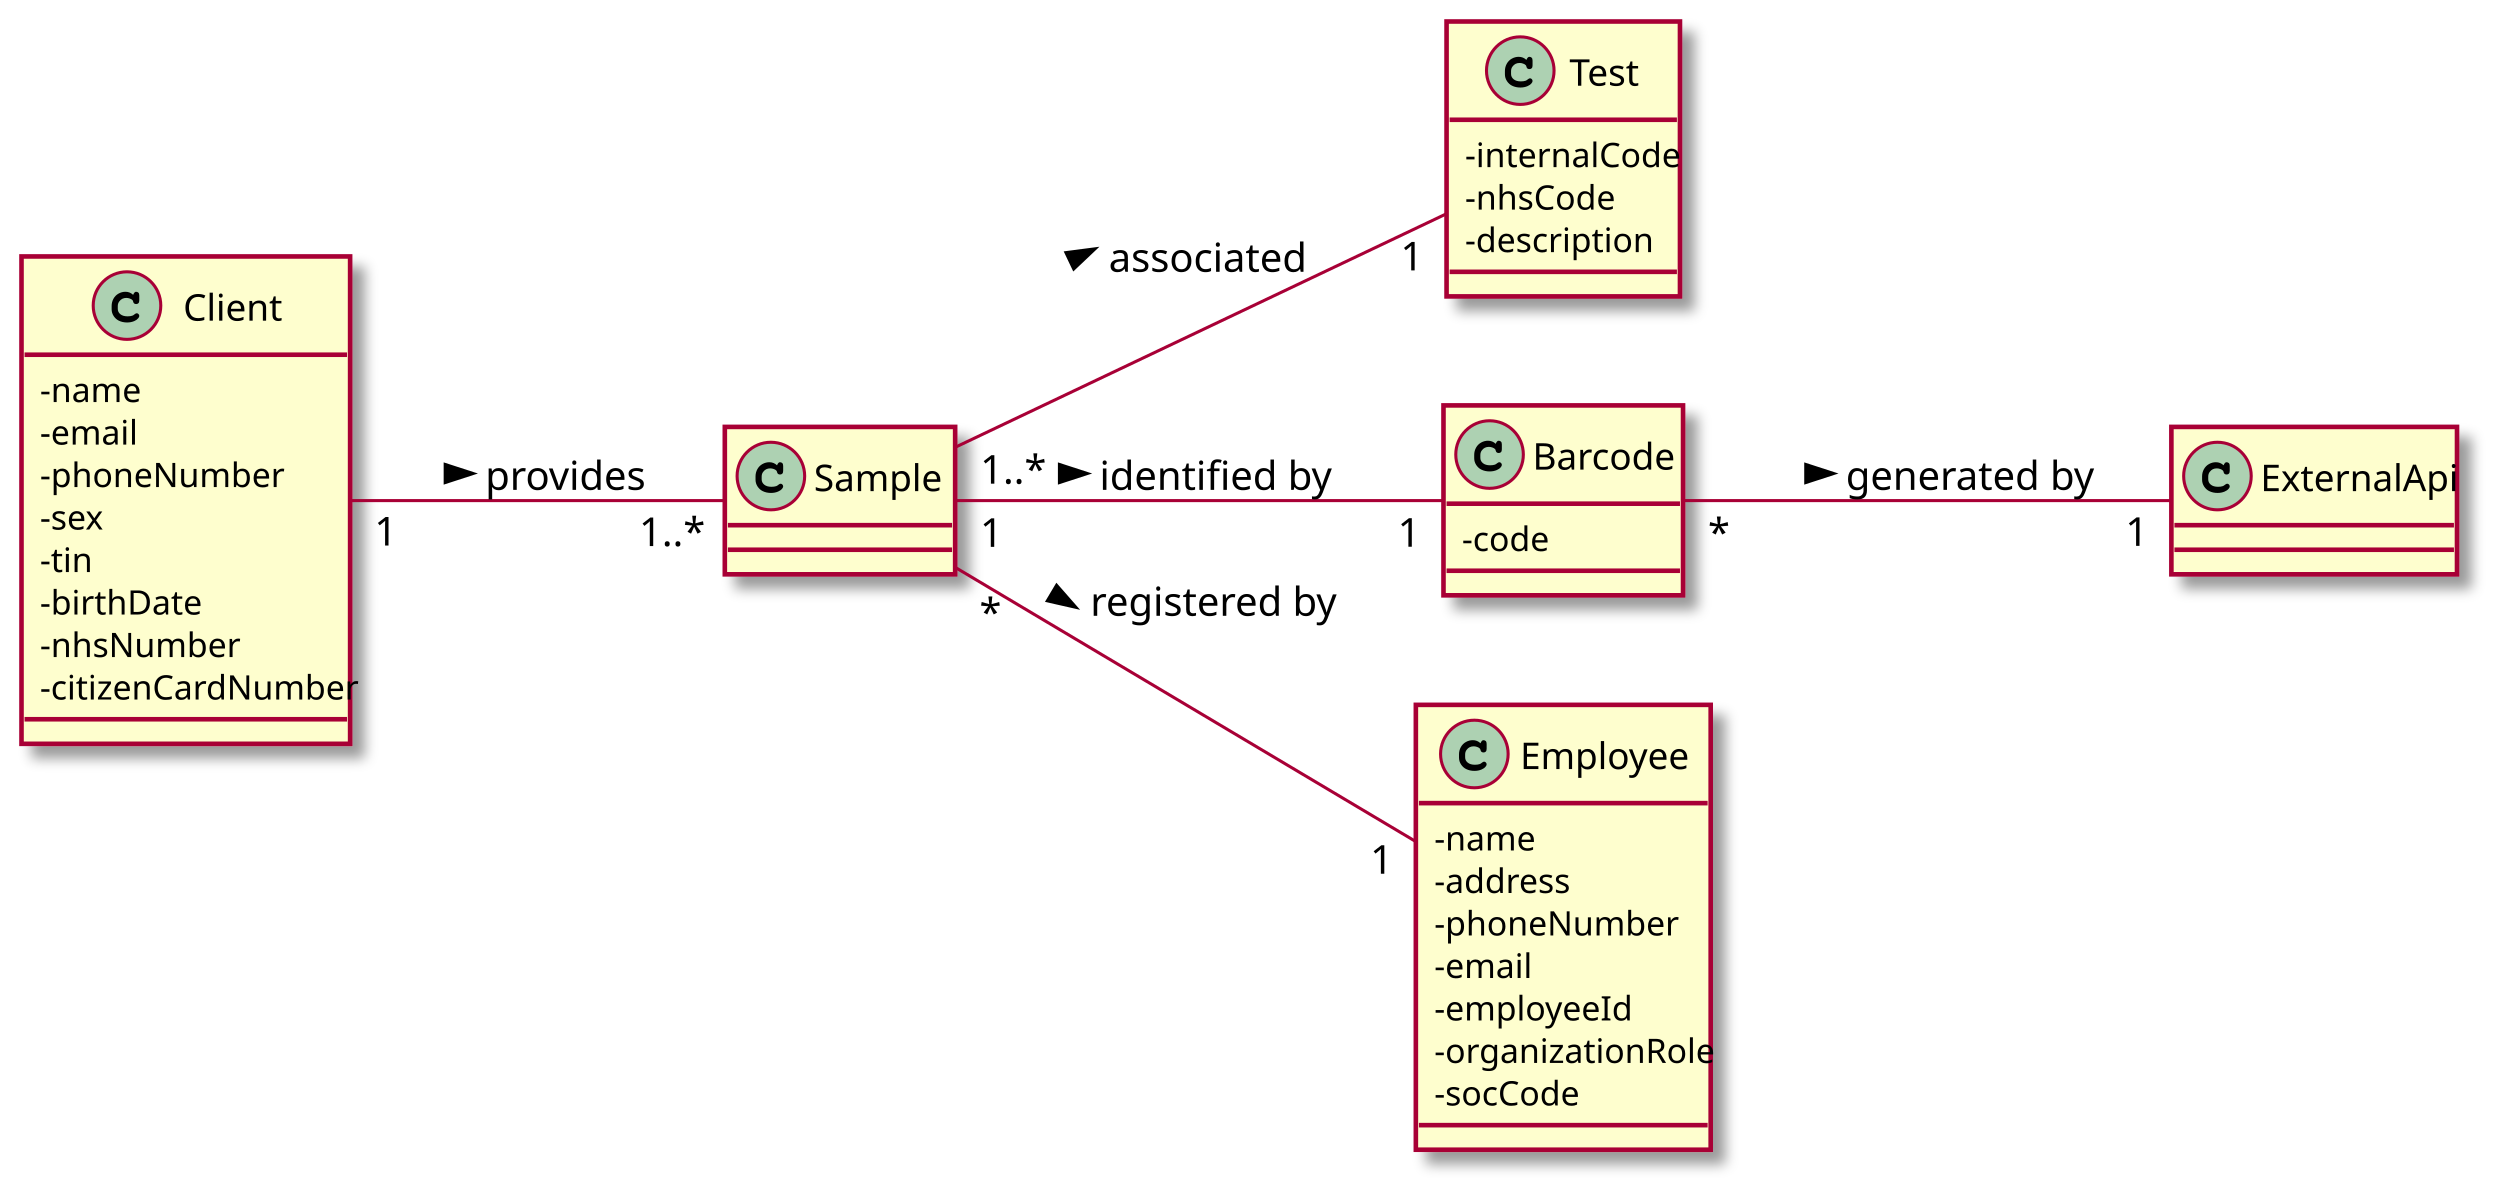
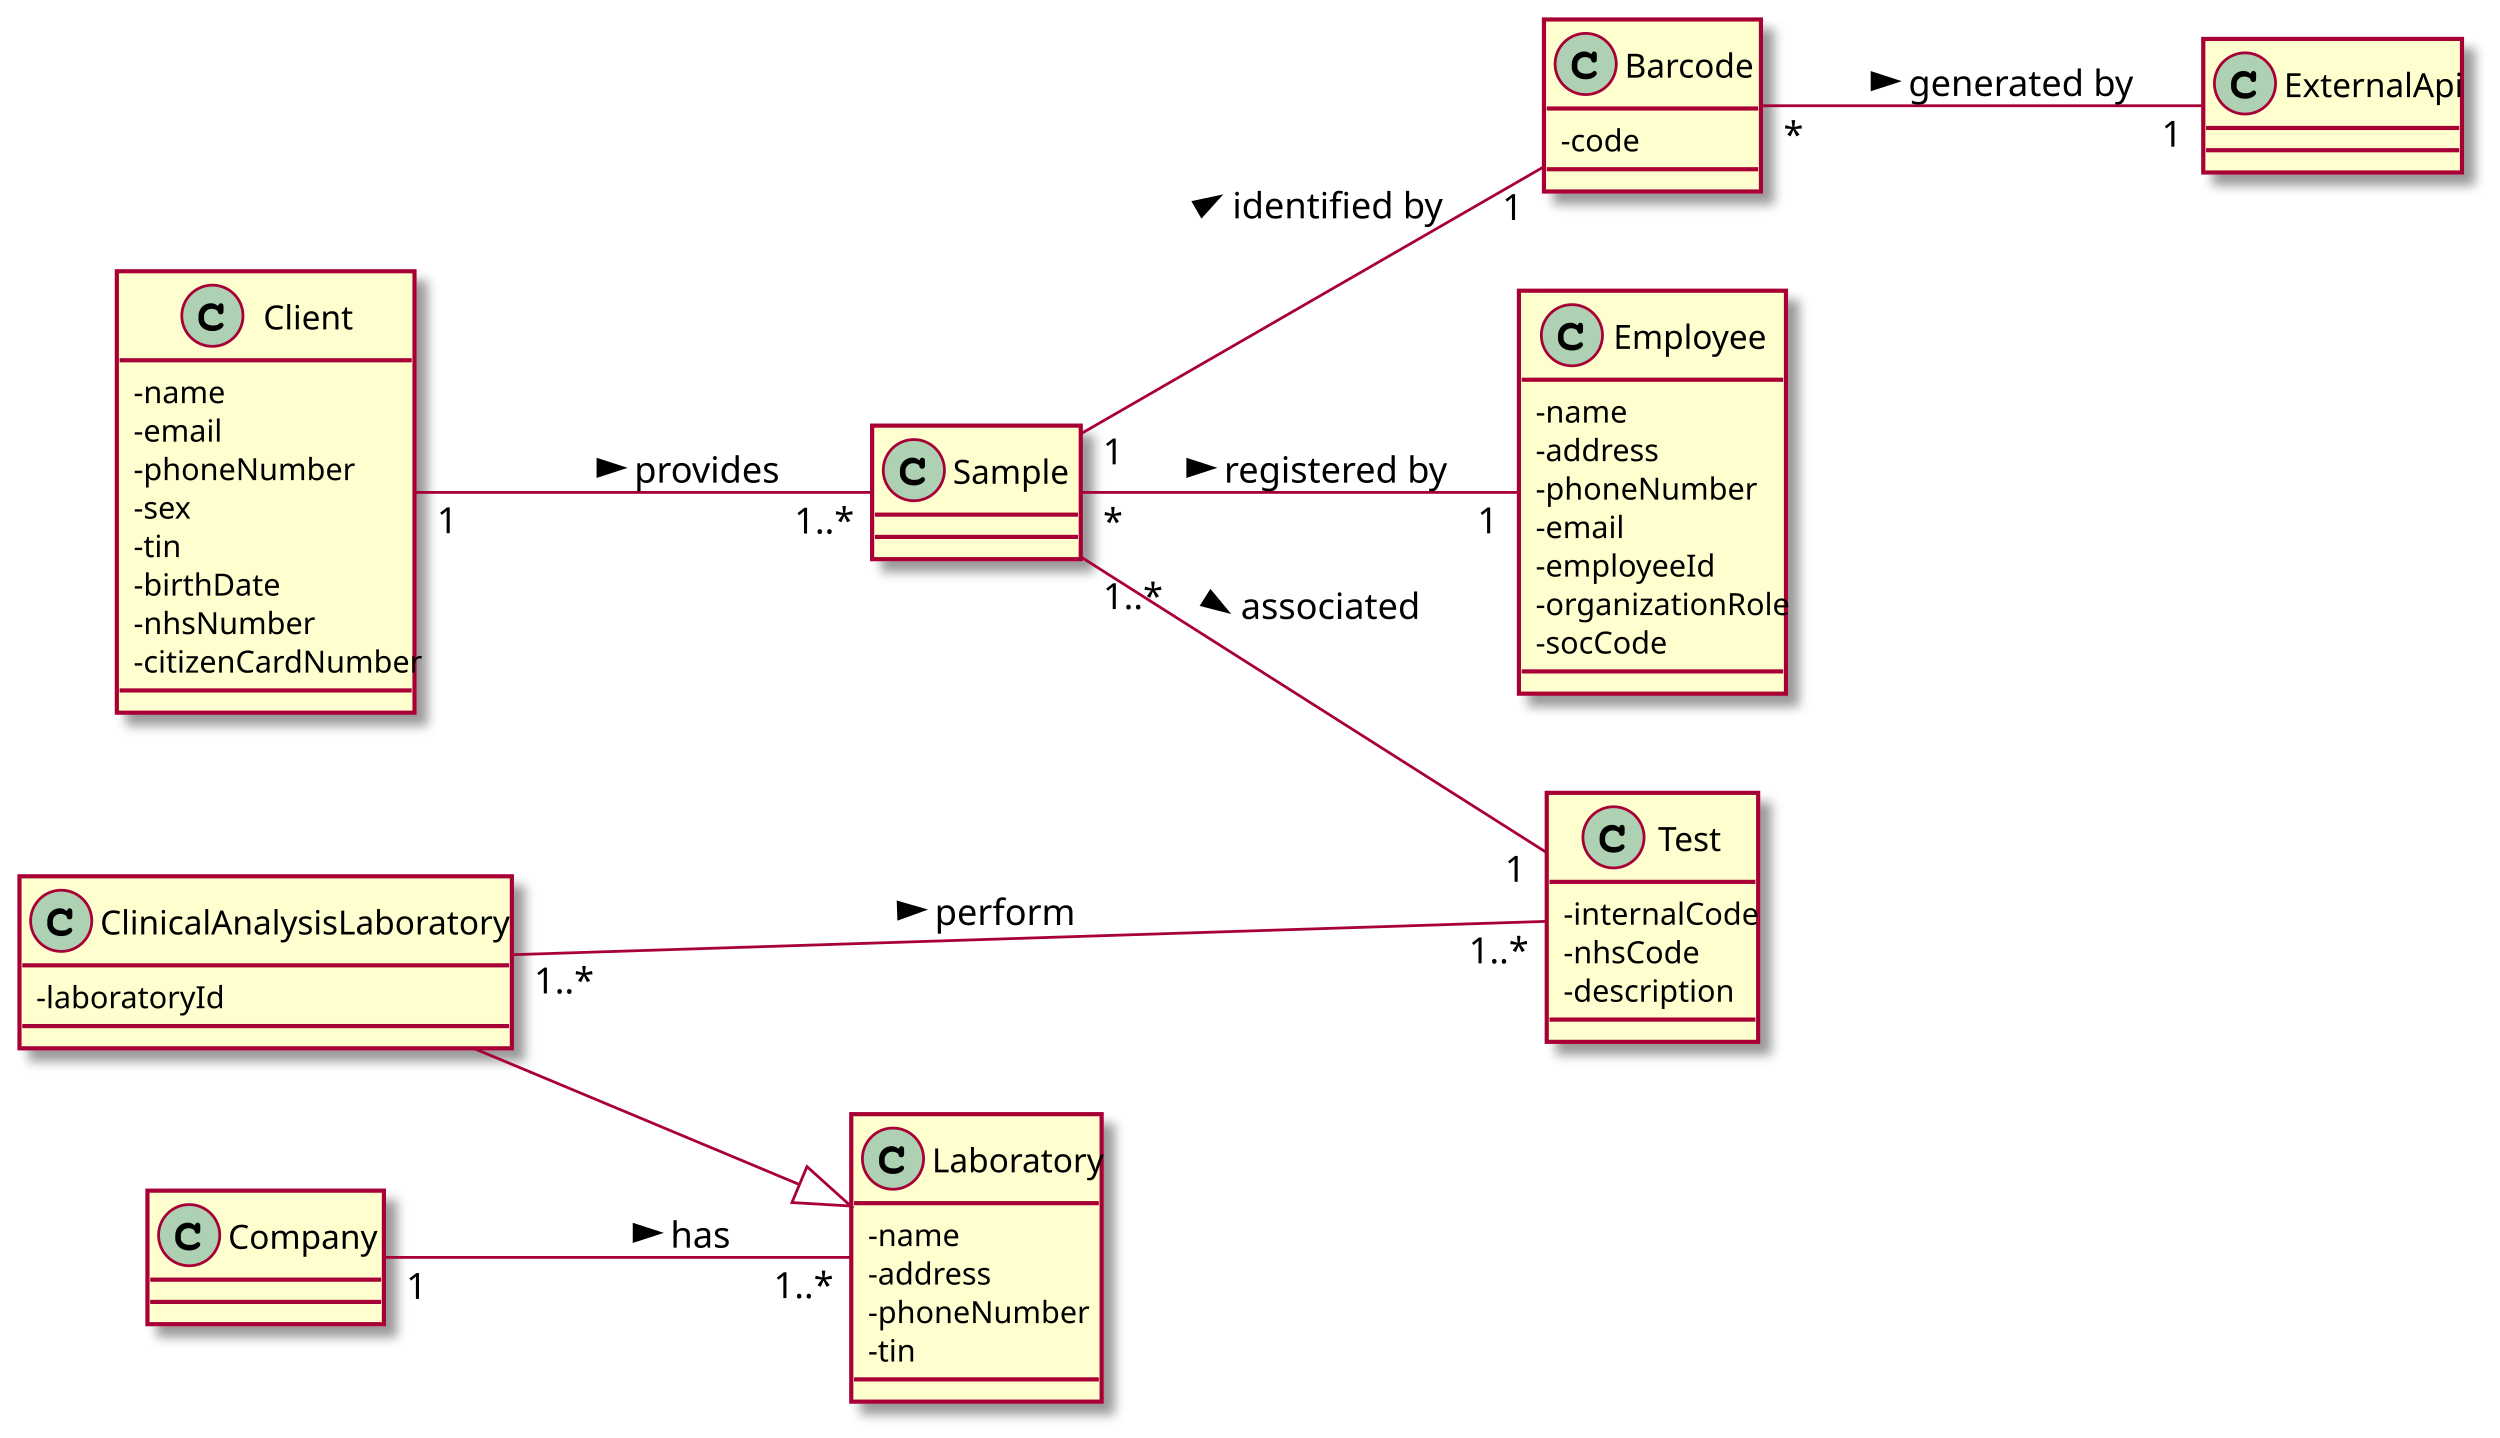
- <svg xmlns="http://www.w3.org/2000/svg" contentScriptType="application/ecmascript" contentStyleType="text/css" height="582px" preserveAspectRatio="none" style="width:1221px;height:582px;" version="1.1" viewBox="0 0 1221 582" width="1221px" zoomAndPan="magnify">
+ <svg xmlns="http://www.w3.org/2000/svg" contentScriptType="application/ecmascript" contentStyleType="text/css" height="775.5px" preserveAspectRatio="none" style="width:1348px;height:775px;" version="1.1" viewBox="0 0 1348 775" width="1348.5px" zoomAndPan="magnify">
  <defs>
-     <filter height="300%" id="f1ns4i6garzd6e" width="300%" x="-1" y="-1">
+     <filter height="300%" id="frk8plp0z7j25" width="300%" x="-1" y="-1">
      <feGaussianBlur result="blurOut" stdDeviation="3.0" />
      <feColorMatrix in="blurOut" result="blurOut2" type="matrix" values="0 0 0 0 0 0 0 0 0 0 0 0 0 0 0 0 0 0 .4 0" />
      <feOffset dx="6.0" dy="6.0" in="blurOut2" result="blurOut3" />
      <feBlend in="SourceGraphic" in2="blurOut3" mode="normal" />
    </filter>
  </defs>
  <g>
-     <rect codeLine="4" fill="#FEFECE" filter="url(#f1ns4i6garzd6e)" height="238.031" id="Client" style="stroke:#A80036;stroke-width:2.25;" width="160.5" x="10.5" y="125.25" />
-     <ellipse cx="62.025" cy="149.25" fill="#ADD1B2" rx="16.5" ry="16.5" style="stroke:#A80036;stroke-width:1.5;" />
-     <path d="M65.025,144 Q65.33,143.25 65.681,142.875 Q66.033,142.5 66.431,142.5 Q67.134,142.5 67.58,142.922 Q68.025,143.344 68.025,144.328 L68.025,146.672 Q68.025,147.656 67.603,148.078 Q67.181,148.5 66.525,148.5 Q65.939,148.5 65.564,148.242 Q65.189,147.984 65.025,147.305 Q64.955,146.836 64.697,146.578 Q64.228,146.086 63.384,145.805 Q62.541,145.5 61.697,145.5 Q60.642,145.5 59.752,145.922 Q58.884,146.344 58.205,147.281 Q57.525,148.219 57.525,149.508 L57.525,150.891 Q57.525,152.438 58.791,153.469 Q60.056,154.5 62.306,154.5 Q63.642,154.5 64.58,154.195 Q65.119,154.031 65.728,153.492 Q66.127,153.188 66.338,153.094 Q66.548,153 66.806,153 Q67.298,153 67.65,153.398 Q68.025,153.773 68.025,154.312 Q68.025,154.828 67.509,155.438 Q66.759,156.328 65.564,156.82 Q63.994,157.5 62.072,157.5 Q59.822,157.5 58.017,156.609 Q56.564,155.906 55.533,154.383 Q54.525,152.859 54.525,151.055 L54.525,149.414 Q54.525,147.539 55.416,145.898 Q56.33,144.258 57.9,143.391 Q59.494,142.5 61.275,142.5 Q62.353,142.5 63.291,142.875 Q64.228,143.25 65.025,144 Z " fill="#000000" />
-     <text fill="#000000" font-family="sans-serif" font-size="18" lengthAdjust="spacing" textLength="48" x="89.475" y="156.615">Client</text>
-     <line style="stroke:#A80036;stroke-width:2.25;" x1="12" x2="169.5" y1="173.25" y2="173.25" />
-     <text fill="#000000" font-family="sans-serif" font-size="16.5" lengthAdjust="spacing" textLength="45" x="19.5" y="196.378">-name</text>
-     <text fill="#000000" font-family="sans-serif" font-size="16.5" lengthAdjust="spacing" textLength="42" x="19.5" y="217.132">-email</text>
-     <text fill="#000000" font-family="sans-serif" font-size="16.5" lengthAdjust="spacing" textLength="106.5" x="19.5" y="237.886">-phoneNumber</text>
-     <text fill="#000000" font-family="sans-serif" font-size="16.5" lengthAdjust="spacing" textLength="33" x="19.5" y="258.64">-sex</text>
-     <text fill="#000000" font-family="sans-serif" font-size="16.5" lengthAdjust="spacing" textLength="22.5" x="19.5" y="279.394">-tin</text>
-     <text fill="#000000" font-family="sans-serif" font-size="16.5" lengthAdjust="spacing" textLength="70.5" x="19.5" y="300.148">-birthDate</text>
-     <text fill="#000000" font-family="sans-serif" font-size="16.5" lengthAdjust="spacing" textLength="88.5" x="19.5" y="320.902">-nhsNumber</text>
-     <text fill="#000000" font-family="sans-serif" font-size="16.5" lengthAdjust="spacing" textLength="142.5" x="19.5" y="341.656">-citizenCardNumber</text>
-     <line style="stroke:#A80036;stroke-width:2.25;" x1="12" x2="169.5" y1="351.281" y2="351.281" />
-     <rect codeLine="15" fill="#FEFECE" filter="url(#f1ns4i6garzd6e)" height="72" id="Sample" style="stroke:#A80036;stroke-width:2.25;" width="112.5" x="354" y="208.5" />
-     <ellipse cx="376.5" cy="232.5" fill="#ADD1B2" rx="16.5" ry="16.5" style="stroke:#A80036;stroke-width:1.5;" />
-     <path d="M379.5,227.25 Q379.805,226.5 380.156,226.125 Q380.508,225.75 380.906,225.75 Q381.609,225.75 382.055,226.172 Q382.5,226.594 382.5,227.578 L382.5,229.922 Q382.5,230.906 382.078,231.328 Q381.656,231.75 381,231.75 Q380.414,231.75 380.039,231.492 Q379.664,231.234 379.5,230.555 Q379.43,230.086 379.172,229.828 Q378.703,229.336 377.859,229.055 Q377.016,228.75 376.172,228.75 Q375.117,228.75 374.227,229.172 Q373.359,229.594 372.68,230.531 Q372,231.469 372,232.758 L372,234.141 Q372,235.688 373.266,236.719 Q374.531,237.75 376.781,237.75 Q378.117,237.75 379.055,237.445 Q379.594,237.281 380.203,236.742 Q380.602,236.438 380.812,236.344 Q381.023,236.25 381.281,236.25 Q381.773,236.25 382.125,236.648 Q382.5,237.023 382.5,237.562 Q382.5,238.078 381.984,238.688 Q381.234,239.578 380.039,240.07 Q378.469,240.75 376.547,240.75 Q374.297,240.75 372.492,239.859 Q371.039,239.156 370.008,237.633 Q369,236.109 369,234.305 L369,232.664 Q369,230.789 369.891,229.148 Q370.805,227.508 372.375,226.641 Q373.969,225.75 375.75,225.75 Q376.828,225.75 377.766,226.125 Q378.703,226.5 379.5,227.25 Z " fill="#000000" />
-     <text fill="#000000" font-family="sans-serif" font-size="18" lengthAdjust="spacing" textLength="64.5" x="397.5" y="239.865">Sample</text>
-     <line style="stroke:#A80036;stroke-width:2.25;" x1="355.5" x2="465" y1="256.5" y2="256.5" />
-     <line style="stroke:#A80036;stroke-width:2.25;" x1="355.5" x2="465" y1="268.5" y2="268.5" />
-     <rect codeLine="18" fill="#FEFECE" filter="url(#f1ns4i6garzd6e)" height="134.262" id="Test" style="stroke:#A80036;stroke-width:2.25;" width="114" x="706.5" y="10.5" />
-     <ellipse cx="742.5" cy="34.5" fill="#ADD1B2" rx="16.5" ry="16.5" style="stroke:#A80036;stroke-width:1.5;" />
-     <path d="M745.5,29.25 Q745.805,28.5 746.156,28.125 Q746.508,27.75 746.906,27.75 Q747.609,27.75 748.055,28.172 Q748.5,28.594 748.5,29.578 L748.5,31.922 Q748.5,32.906 748.078,33.328 Q747.656,33.75 747,33.75 Q746.414,33.75 746.039,33.492 Q745.664,33.234 745.5,32.555 Q745.43,32.086 745.172,31.828 Q744.703,31.336 743.859,31.055 Q743.016,30.75 742.172,30.75 Q741.117,30.75 740.227,31.172 Q739.359,31.594 738.68,32.531 Q738,33.469 738,34.758 L738,36.141 Q738,37.688 739.266,38.719 Q740.531,39.75 742.781,39.75 Q744.117,39.75 745.055,39.445 Q745.594,39.281 746.203,38.742 Q746.602,38.438 746.812,38.344 Q747.023,38.25 747.281,38.25 Q747.773,38.25 748.125,38.648 Q748.5,39.023 748.5,39.562 Q748.5,40.078 747.984,40.688 Q747.234,41.578 746.039,42.07 Q744.469,42.75 742.547,42.75 Q740.297,42.75 738.492,41.859 Q737.039,41.156 736.008,39.633 Q735,38.109 735,36.305 L735,34.664 Q735,32.789 735.891,31.148 Q736.805,29.508 738.375,28.641 Q739.969,27.75 741.75,27.75 Q742.828,27.75 743.766,28.125 Q744.703,28.5 745.5,29.25 Z " fill="#000000" />
-     <text fill="#000000" font-family="sans-serif" font-size="18" lengthAdjust="spacing" textLength="36" x="766.5" y="41.865">Test</text>
-     <line style="stroke:#A80036;stroke-width:2.25;" x1="708" x2="819" y1="58.5" y2="58.5" />
-     <text fill="#000000" font-family="sans-serif" font-size="16.5" lengthAdjust="spacing" textLength="96" x="715.5" y="81.628">-internalCode</text>
-     <text fill="#000000" font-family="sans-serif" font-size="16.5" lengthAdjust="spacing" textLength="70.5" x="715.5" y="102.382">-nhsCode</text>
-     <text fill="#000000" font-family="sans-serif" font-size="16.5" lengthAdjust="spacing" textLength="85.5" x="715.5" y="123.136">-description</text>
-     <line style="stroke:#A80036;stroke-width:2.25;" x1="708" x2="819" y1="132.762" y2="132.762" />
-     <rect codeLine="24" fill="#FEFECE" filter="url(#f1ns4i6garzd6e)" height="92.754" id="Barcode" style="stroke:#A80036;stroke-width:2.25;" width="117" x="705" y="198" />
-     <ellipse cx="727.5" cy="222" fill="#ADD1B2" rx="16.5" ry="16.5" style="stroke:#A80036;stroke-width:1.5;" />
-     <path d="M730.5,216.75 Q730.805,216 731.156,215.625 Q731.508,215.25 731.906,215.25 Q732.609,215.25 733.055,215.672 Q733.5,216.094 733.5,217.078 L733.5,219.422 Q733.5,220.406 733.078,220.828 Q732.656,221.25 732,221.25 Q731.414,221.25 731.039,220.992 Q730.664,220.734 730.5,220.055 Q730.43,219.586 730.172,219.328 Q729.703,218.836 728.859,218.555 Q728.016,218.25 727.172,218.25 Q726.117,218.25 725.227,218.672 Q724.359,219.094 723.68,220.031 Q723,220.969 723,222.258 L723,223.641 Q723,225.188 724.266,226.219 Q725.531,227.25 727.781,227.25 Q729.117,227.25 730.055,226.945 Q730.594,226.781 731.203,226.242 Q731.602,225.938 731.812,225.844 Q732.023,225.75 732.281,225.75 Q732.773,225.75 733.125,226.148 Q733.5,226.523 733.5,227.062 Q733.5,227.578 732.984,228.188 Q732.234,229.078 731.039,229.57 Q729.469,230.25 727.547,230.25 Q725.297,230.25 723.492,229.359 Q722.039,228.656 721.008,227.133 Q720,225.609 720,223.805 L720,222.164 Q720,220.289 720.891,218.648 Q721.805,217.008 723.375,216.141 Q724.969,215.25 726.75,215.25 Q727.828,215.25 728.766,215.625 Q729.703,216 730.5,216.75 Z " fill="#000000" />
-     <text fill="#000000" font-family="sans-serif" font-size="18" lengthAdjust="spacing" textLength="69" x="748.5" y="229.365">Barcode</text>
-     <line style="stroke:#A80036;stroke-width:2.25;" x1="706.5" x2="820.5" y1="246" y2="246" />
-     <text fill="#000000" font-family="sans-serif" font-size="16.5" lengthAdjust="spacing" textLength="42" x="714" y="269.128">-code</text>
-     <line style="stroke:#A80036;stroke-width:2.25;" x1="706.5" x2="820.5" y1="278.754" y2="278.754" />
-     <rect codeLine="28" fill="#FEFECE" filter="url(#f1ns4i6garzd6e)" height="217.277" id="Employee" style="stroke:#A80036;stroke-width:2.25;" width="144" x="691.5" y="344.25" />
-     <ellipse cx="720.075" cy="368.25" fill="#ADD1B2" rx="16.5" ry="16.5" style="stroke:#A80036;stroke-width:1.5;" />
-     <path d="M723.075,363 Q723.38,362.25 723.731,361.875 Q724.083,361.5 724.481,361.5 Q725.184,361.5 725.63,361.922 Q726.075,362.344 726.075,363.328 L726.075,365.672 Q726.075,366.656 725.653,367.078 Q725.231,367.5 724.575,367.5 Q723.989,367.5 723.614,367.242 Q723.239,366.984 723.075,366.305 Q723.005,365.836 722.747,365.578 Q722.278,365.086 721.434,364.805 Q720.591,364.5 719.747,364.5 Q718.692,364.5 717.802,364.922 Q716.934,365.344 716.255,366.281 Q715.575,367.219 715.575,368.508 L715.575,369.891 Q715.575,371.438 716.841,372.469 Q718.106,373.5 720.356,373.5 Q721.692,373.5 722.63,373.195 Q723.169,373.031 723.778,372.492 Q724.177,372.188 724.388,372.094 Q724.598,372 724.856,372 Q725.348,372 725.7,372.398 Q726.075,372.773 726.075,373.312 Q726.075,373.828 725.559,374.438 Q724.809,375.328 723.614,375.82 Q722.044,376.5 720.122,376.5 Q717.872,376.5 716.067,375.609 Q714.614,374.906 713.583,373.383 Q712.575,371.859 712.575,370.055 L712.575,368.414 Q712.575,366.539 713.466,364.898 Q714.38,363.258 715.95,362.391 Q717.544,361.5 719.325,361.5 Q720.403,361.5 721.341,361.875 Q722.278,362.25 723.075,363 Z " fill="#000000" />
-     <text fill="#000000" font-family="sans-serif" font-size="18" lengthAdjust="spacing" textLength="82.5" x="742.425" y="375.615">Employee</text>
-     <line style="stroke:#A80036;stroke-width:2.25;" x1="693" x2="834" y1="392.25" y2="392.25" />
-     <text fill="#000000" font-family="sans-serif" font-size="16.5" lengthAdjust="spacing" textLength="45" x="700.5" y="415.378">-name</text>
-     <text fill="#000000" font-family="sans-serif" font-size="16.5" lengthAdjust="spacing" textLength="66" x="700.5" y="436.132">-address</text>
-     <text fill="#000000" font-family="sans-serif" font-size="16.5" lengthAdjust="spacing" textLength="106.5" x="700.5" y="456.886">-phoneNumber</text>
-     <text fill="#000000" font-family="sans-serif" font-size="16.5" lengthAdjust="spacing" textLength="42" x="700.5" y="477.64">-email</text>
-     <text fill="#000000" font-family="sans-serif" font-size="16.5" lengthAdjust="spacing" textLength="87" x="700.5" y="498.394">-employeeId</text>
-     <text fill="#000000" font-family="sans-serif" font-size="16.5" lengthAdjust="spacing" textLength="126" x="700.5" y="519.148">-organizationRole</text>
-     <text fill="#000000" font-family="sans-serif" font-size="16.5" lengthAdjust="spacing" textLength="70.5" x="700.5" y="539.902">-socCode</text>
-     <line style="stroke:#A80036;stroke-width:2.25;" x1="693" x2="834" y1="549.527" y2="549.527" />
-     <rect fill="#FEFECE" filter="url(#f1ns4i6garzd6e)" height="72" id="ExternalApi" style="stroke:#A80036;stroke-width:2.25;" width="139.5" x="1060.5" y="208.5" />
-     <ellipse cx="1083" cy="232.5" fill="#ADD1B2" rx="16.5" ry="16.5" style="stroke:#A80036;stroke-width:1.5;" />
-     <path d="M1086,227.25 Q1086.305,226.5 1086.656,226.125 Q1087.008,225.75 1087.406,225.75 Q1088.109,225.75 1088.555,226.172 Q1089,226.594 1089,227.578 L1089,229.922 Q1089,230.906 1088.578,231.328 Q1088.156,231.75 1087.5,231.75 Q1086.914,231.75 1086.539,231.492 Q1086.164,231.234 1086,230.555 Q1085.93,230.086 1085.672,229.828 Q1085.203,229.336 1084.359,229.055 Q1083.516,228.75 1082.672,228.75 Q1081.617,228.75 1080.727,229.172 Q1079.859,229.594 1079.18,230.531 Q1078.5,231.469 1078.5,232.758 L1078.5,234.141 Q1078.5,235.688 1079.766,236.719 Q1081.031,237.75 1083.281,237.75 Q1084.617,237.75 1085.555,237.445 Q1086.094,237.281 1086.703,236.742 Q1087.102,236.438 1087.312,236.344 Q1087.523,236.25 1087.781,236.25 Q1088.273,236.25 1088.625,236.648 Q1089,237.023 1089,237.562 Q1089,238.078 1088.484,238.688 Q1087.734,239.578 1086.539,240.07 Q1084.969,240.75 1083.047,240.75 Q1080.797,240.75 1078.992,239.859 Q1077.539,239.156 1076.508,237.633 Q1075.5,236.109 1075.5,234.305 L1075.5,232.664 Q1075.5,230.789 1076.391,229.148 Q1077.305,227.508 1078.875,226.641 Q1080.469,225.75 1082.25,225.75 Q1083.328,225.75 1084.266,226.125 Q1085.203,226.5 1086,227.25 Z " fill="#000000" />
-     <text fill="#000000" font-family="sans-serif" font-size="18" lengthAdjust="spacing" textLength="91.5" x="1104" y="239.865">ExternalApi</text>
-     <line style="stroke:#A80036;stroke-width:2.25;" x1="1062" x2="1198.5" y1="256.5" y2="256.5" />
-     <line style="stroke:#A80036;stroke-width:2.25;" x1="1062" x2="1198.5" y1="268.5" y2="268.5" />
-     <path codeLine="42" d="M466.86,218.295 C532.17,187.26 640.38,135.81 706.05,104.595 " fill="none" id="Sample-Test" style="stroke:#A80036;stroke-width:1.5;" />
-     <polygon fill="#000000" points="534.774,121.544,520.627,123.387,524.413,131.35,534.774,121.544" style="stroke:#000000;stroke-width:1.5;" />
-     <text fill="#000000" font-family="sans-serif" font-size="19.5" lengthAdjust="spacing" textLength="94.5" x="541.5" y="132.743">associated</text>
-     <text fill="#000000" font-family="sans-serif" font-size="19.5" lengthAdjust="spacing" textLength="30" x="478.72" y="236.229">1..*</text>
-     <text fill="#000000" font-family="sans-serif" font-size="19.5" lengthAdjust="spacing" textLength="10.5" x="683.99" y="132.07">1</text>
-     <path codeLine="43" d="M466.86,244.5 C531.78,244.5 639.105,244.5 704.88,244.5 " fill="none" id="Sample-Barcode" style="stroke:#A80036;stroke-width:1.5;" />
-     <polygon fill="#000000" points="531,231.264,517.432,226.855,517.432,235.672,531,231.264" style="stroke:#000000;stroke-width:1.5;" />
-     <text fill="#000000" font-family="sans-serif" font-size="19.5" lengthAdjust="spacing" textLength="103.5" x="537" y="239.243">identified by</text>
-     <text fill="#000000" font-family="sans-serif" font-size="19.5" lengthAdjust="spacing" textLength="10.5" x="478.652" y="267.08">1</text>
-     <text fill="#000000" font-family="sans-serif" font-size="19.5" lengthAdjust="spacing" textLength="10.5" x="682.604" y="267.026">1</text>
-     <path codeLine="44" d="M466.86,277.305 C527.55,313.425 625.275,371.61 691.5,411.03 " fill="none" id="Sample-Employee" style="stroke:#A80036;stroke-width:1.5;" />
-     <polygon fill="#000000" points="525.445,296.6,516.041,285.872,511.531,293.448,525.445,296.6" style="stroke:#000000;stroke-width:1.5;" />
-     <text fill="#000000" font-family="sans-serif" font-size="19.5" lengthAdjust="spacing" textLength="112.5" x="532.5" y="300.743">registered by</text>
-     <text fill="#000000" font-family="sans-serif" font-size="19.5" lengthAdjust="spacing" textLength="7.5" x="478.366" y="306.139">*</text>
-     <text fill="#000000" font-family="sans-serif" font-size="19.5" lengthAdjust="spacing" textLength="10.5" x="669.171" y="426.741">1</text>
-     <path codeLine="45" d="M171.3,244.5 C228.06,244.5 303.135,244.5 353.535,244.5 " fill="none" id="Client-Sample" style="stroke:#A80036;stroke-width:1.5;" />
-     <polygon fill="#000000" points="231,231.264,217.432,226.855,217.432,235.672,231,231.264" style="stroke:#000000;stroke-width:1.5;" />
-     <text fill="#000000" font-family="sans-serif" font-size="19.5" lengthAdjust="spacing" textLength="70.5" x="237" y="239.243">provides</text>
-     <text fill="#000000" font-family="sans-serif" font-size="19.5" lengthAdjust="spacing" textLength="10.5" x="182.829" y="266.422">1</text>
-     <text fill="#000000" font-family="sans-serif" font-size="19.5" lengthAdjust="spacing" textLength="30" x="312.105" y="266.697">1..*</text>
-     <path codeLine="46" d="M822.24,244.5 C886.665,244.5 991.29,244.5 1060.065,244.5 " fill="none" id="Barcode-ExternalApi" style="stroke:#A80036;stroke-width:1.5;" />
-     <polygon fill="#000000" points="895.5,231.264,881.932,226.855,881.932,235.672,895.5,231.264" style="stroke:#000000;stroke-width:1.5;" />
-     <text fill="#000000" font-family="sans-serif" font-size="19.5" lengthAdjust="spacing" textLength="112.5" x="901.5" y="239.243">generated by</text>
-     <text fill="#000000" font-family="sans-serif" font-size="19.5" lengthAdjust="spacing" textLength="7.5" x="834.152" y="267.104">*</text>
-     <text fill="#000000" font-family="sans-serif" font-size="19.5" lengthAdjust="spacing" textLength="10.5" x="1038.014" y="266.621">1</text>
+     <rect codeLine="4" fill="#FEFECE" filter="url(#frk8plp0z7j25)" height="238.031" id="Client" style="stroke:#A80036;stroke-width:2.25;" width="160.5" x="63" y="146.25" />
+     <ellipse cx="114.525" cy="170.25" fill="#ADD1B2" rx="16.5" ry="16.5" style="stroke:#A80036;stroke-width:1.5;" />
+     <path d="M117.525,165 Q117.83,164.25 118.181,163.875 Q118.533,163.5 118.931,163.5 Q119.634,163.5 120.08,163.922 Q120.525,164.344 120.525,165.328 L120.525,167.672 Q120.525,168.656 120.103,169.078 Q119.681,169.5 119.025,169.5 Q118.439,169.5 118.064,169.242 Q117.689,168.984 117.525,168.305 Q117.455,167.836 117.197,167.578 Q116.728,167.086 115.884,166.805 Q115.041,166.5 114.197,166.5 Q113.142,166.5 112.252,166.922 Q111.384,167.344 110.705,168.281 Q110.025,169.219 110.025,170.508 L110.025,171.891 Q110.025,173.438 111.291,174.469 Q112.556,175.5 114.806,175.5 Q116.142,175.5 117.08,175.195 Q117.619,175.031 118.228,174.492 Q118.627,174.188 118.838,174.094 Q119.048,174 119.306,174 Q119.798,174 120.15,174.398 Q120.525,174.773 120.525,175.312 Q120.525,175.828 120.009,176.438 Q119.259,177.328 118.064,177.82 Q116.494,178.5 114.572,178.5 Q112.322,178.5 110.517,177.609 Q109.064,176.906 108.033,175.383 Q107.025,173.859 107.025,172.055 L107.025,170.414 Q107.025,168.539 107.916,166.898 Q108.83,165.258 110.4,164.391 Q111.994,163.5 113.775,163.5 Q114.853,163.5 115.791,163.875 Q116.728,164.25 117.525,165 Z " fill="#000000" />
+     <text fill="#000000" font-family="sans-serif" font-size="18" lengthAdjust="spacing" textLength="48" x="141.975" y="177.615">Client</text>
+     <line style="stroke:#A80036;stroke-width:2.25;" x1="64.5" x2="222" y1="194.25" y2="194.25" />
+     <text fill="#000000" font-family="sans-serif" font-size="16.5" lengthAdjust="spacing" textLength="45" x="72" y="217.378">-name</text>
+     <text fill="#000000" font-family="sans-serif" font-size="16.5" lengthAdjust="spacing" textLength="42" x="72" y="238.132">-email</text>
+     <text fill="#000000" font-family="sans-serif" font-size="16.5" lengthAdjust="spacing" textLength="106.5" x="72" y="258.886">-phoneNumber</text>
+     <text fill="#000000" font-family="sans-serif" font-size="16.5" lengthAdjust="spacing" textLength="33" x="72" y="279.64">-sex</text>
+     <text fill="#000000" font-family="sans-serif" font-size="16.5" lengthAdjust="spacing" textLength="22.5" x="72" y="300.394">-tin</text>
+     <text fill="#000000" font-family="sans-serif" font-size="16.5" lengthAdjust="spacing" textLength="70.5" x="72" y="321.148">-birthDate</text>
+     <text fill="#000000" font-family="sans-serif" font-size="16.5" lengthAdjust="spacing" textLength="88.5" x="72" y="341.902">-nhsNumber</text>
+     <text fill="#000000" font-family="sans-serif" font-size="16.5" lengthAdjust="spacing" textLength="142.5" x="72" y="362.656">-citizenCardNumber</text>
+     <line style="stroke:#A80036;stroke-width:2.25;" x1="64.5" x2="222" y1="372.281" y2="372.281" />
+     <rect codeLine="15" fill="#FEFECE" filter="url(#frk8plp0z7j25)" height="72" id="Sample" style="stroke:#A80036;stroke-width:2.25;" width="112.5" x="470.25" y="229.5" />
+     <ellipse cx="492.75" cy="253.5" fill="#ADD1B2" rx="16.5" ry="16.5" style="stroke:#A80036;stroke-width:1.5;" />
+     <path d="M495.75,248.25 Q496.055,247.5 496.406,247.125 Q496.758,246.75 497.156,246.75 Q497.859,246.75 498.305,247.172 Q498.75,247.594 498.75,248.578 L498.75,250.922 Q498.75,251.906 498.328,252.328 Q497.906,252.75 497.25,252.75 Q496.664,252.75 496.289,252.492 Q495.914,252.234 495.75,251.555 Q495.68,251.086 495.422,250.828 Q494.953,250.336 494.109,250.055 Q493.266,249.75 492.422,249.75 Q491.367,249.75 490.477,250.172 Q489.609,250.594 488.93,251.531 Q488.25,252.469 488.25,253.758 L488.25,255.141 Q488.25,256.688 489.516,257.719 Q490.781,258.75 493.031,258.75 Q494.367,258.75 495.305,258.445 Q495.844,258.281 496.453,257.742 Q496.852,257.438 497.062,257.344 Q497.273,257.25 497.531,257.25 Q498.023,257.25 498.375,257.648 Q498.75,258.023 498.75,258.562 Q498.75,259.078 498.234,259.688 Q497.484,260.578 496.289,261.07 Q494.719,261.75 492.797,261.75 Q490.547,261.75 488.742,260.859 Q487.289,260.156 486.258,258.633 Q485.25,257.109 485.25,255.305 L485.25,253.664 Q485.25,251.789 486.141,250.148 Q487.055,248.508 488.625,247.641 Q490.219,246.75 492,246.75 Q493.078,246.75 494.016,247.125 Q494.953,247.5 495.75,248.25 Z " fill="#000000" />
+     <text fill="#000000" font-family="sans-serif" font-size="18" lengthAdjust="spacing" textLength="64.5" x="513.75" y="260.865">Sample</text>
+     <line style="stroke:#A80036;stroke-width:2.25;" x1="471.75" x2="581.25" y1="277.5" y2="277.5" />
+     <line style="stroke:#A80036;stroke-width:2.25;" x1="471.75" x2="581.25" y1="289.5" y2="289.5" />
+     <rect codeLine="18" fill="#FEFECE" filter="url(#frk8plp0z7j25)" height="134.262" id="Test" style="stroke:#A80036;stroke-width:2.25;" width="114" x="834" y="427.5" />
+     <ellipse cx="870" cy="451.5" fill="#ADD1B2" rx="16.5" ry="16.5" style="stroke:#A80036;stroke-width:1.5;" />
+     <path d="M873,446.25 Q873.305,445.5 873.656,445.125 Q874.008,444.75 874.406,444.75 Q875.109,444.75 875.555,445.172 Q876,445.594 876,446.578 L876,448.922 Q876,449.906 875.578,450.328 Q875.156,450.75 874.5,450.75 Q873.914,450.75 873.539,450.492 Q873.164,450.234 873,449.555 Q872.93,449.086 872.672,448.828 Q872.203,448.336 871.359,448.055 Q870.516,447.75 869.672,447.75 Q868.617,447.75 867.727,448.172 Q866.859,448.594 866.18,449.531 Q865.5,450.469 865.5,451.758 L865.5,453.141 Q865.5,454.688 866.766,455.719 Q868.031,456.75 870.281,456.75 Q871.617,456.75 872.555,456.445 Q873.094,456.281 873.703,455.742 Q874.102,455.438 874.312,455.344 Q874.523,455.25 874.781,455.25 Q875.273,455.25 875.625,455.648 Q876,456.023 876,456.562 Q876,457.078 875.484,457.688 Q874.734,458.578 873.539,459.07 Q871.969,459.75 870.047,459.75 Q867.797,459.75 865.992,458.859 Q864.539,458.156 863.508,456.633 Q862.5,455.109 862.5,453.305 L862.5,451.664 Q862.5,449.789 863.391,448.148 Q864.305,446.508 865.875,445.641 Q867.469,444.75 869.25,444.75 Q870.328,444.75 871.266,445.125 Q872.203,445.5 873,446.25 Z " fill="#000000" />
+     <text fill="#000000" font-family="sans-serif" font-size="18" lengthAdjust="spacing" textLength="36" x="894" y="458.865">Test</text>
+     <line style="stroke:#A80036;stroke-width:2.25;" x1="835.5" x2="946.5" y1="475.5" y2="475.5" />
+     <text fill="#000000" font-family="sans-serif" font-size="16.5" lengthAdjust="spacing" textLength="96" x="843" y="498.628">-internalCode</text>
+     <text fill="#000000" font-family="sans-serif" font-size="16.5" lengthAdjust="spacing" textLength="70.5" x="843" y="519.382">-nhsCode</text>
+     <text fill="#000000" font-family="sans-serif" font-size="16.5" lengthAdjust="spacing" textLength="85.5" x="843" y="540.136">-description</text>
+     <line style="stroke:#A80036;stroke-width:2.25;" x1="835.5" x2="946.5" y1="549.762" y2="549.762" />
+     <rect codeLine="24" fill="#FEFECE" filter="url(#frk8plp0z7j25)" height="92.754" id="Barcode" style="stroke:#A80036;stroke-width:2.25;" width="117" x="832.5" y="10.5" />
+     <ellipse cx="855" cy="34.5" fill="#ADD1B2" rx="16.5" ry="16.5" style="stroke:#A80036;stroke-width:1.5;" />
+     <path d="M858,29.25 Q858.305,28.5 858.656,28.125 Q859.008,27.75 859.406,27.75 Q860.109,27.75 860.555,28.172 Q861,28.594 861,29.578 L861,31.922 Q861,32.906 860.578,33.328 Q860.156,33.75 859.5,33.75 Q858.914,33.75 858.539,33.492 Q858.164,33.234 858,32.555 Q857.93,32.086 857.672,31.828 Q857.203,31.336 856.359,31.055 Q855.516,30.75 854.672,30.75 Q853.617,30.75 852.727,31.172 Q851.859,31.594 851.18,32.531 Q850.5,33.469 850.5,34.758 L850.5,36.141 Q850.5,37.688 851.766,38.719 Q853.031,39.75 855.281,39.75 Q856.617,39.75 857.555,39.445 Q858.094,39.281 858.703,38.742 Q859.102,38.438 859.312,38.344 Q859.523,38.25 859.781,38.25 Q860.273,38.25 860.625,38.648 Q861,39.023 861,39.562 Q861,40.078 860.484,40.688 Q859.734,41.578 858.539,42.07 Q856.969,42.75 855.047,42.75 Q852.797,42.75 850.992,41.859 Q849.539,41.156 848.508,39.633 Q847.5,38.109 847.5,36.305 L847.5,34.664 Q847.5,32.789 848.391,31.148 Q849.305,29.508 850.875,28.641 Q852.469,27.75 854.25,27.75 Q855.328,27.75 856.266,28.125 Q857.203,28.5 858,29.25 Z " fill="#000000" />
+     <text fill="#000000" font-family="sans-serif" font-size="18" lengthAdjust="spacing" textLength="69" x="876" y="41.865">Barcode</text>
+     <line style="stroke:#A80036;stroke-width:2.25;" x1="834" x2="948" y1="58.5" y2="58.5" />
+     <text fill="#000000" font-family="sans-serif" font-size="16.5" lengthAdjust="spacing" textLength="42" x="841.5" y="81.628">-code</text>
+     <line style="stroke:#A80036;stroke-width:2.25;" x1="834" x2="948" y1="91.254" y2="91.254" />
+     <rect codeLine="28" fill="#FEFECE" filter="url(#frk8plp0z7j25)" height="217.277" id="Employee" style="stroke:#A80036;stroke-width:2.25;" width="144" x="819" y="156.75" />
+     <ellipse cx="847.575" cy="180.75" fill="#ADD1B2" rx="16.5" ry="16.5" style="stroke:#A80036;stroke-width:1.5;" />
+     <path d="M850.575,175.5 Q850.88,174.75 851.231,174.375 Q851.583,174 851.981,174 Q852.684,174 853.13,174.422 Q853.575,174.844 853.575,175.828 L853.575,178.172 Q853.575,179.156 853.153,179.578 Q852.731,180 852.075,180 Q851.489,180 851.114,179.742 Q850.739,179.484 850.575,178.805 Q850.505,178.336 850.247,178.078 Q849.778,177.586 848.934,177.305 Q848.091,177 847.247,177 Q846.192,177 845.302,177.422 Q844.434,177.844 843.755,178.781 Q843.075,179.719 843.075,181.008 L843.075,182.391 Q843.075,183.938 844.341,184.969 Q845.606,186 847.856,186 Q849.192,186 850.13,185.695 Q850.669,185.531 851.278,184.992 Q851.677,184.688 851.888,184.594 Q852.098,184.5 852.356,184.5 Q852.848,184.5 853.2,184.898 Q853.575,185.273 853.575,185.812 Q853.575,186.328 853.059,186.938 Q852.309,187.828 851.114,188.32 Q849.544,189 847.622,189 Q845.372,189 843.567,188.109 Q842.114,187.406 841.083,185.883 Q840.075,184.359 840.075,182.555 L840.075,180.914 Q840.075,179.039 840.966,177.398 Q841.88,175.758 843.45,174.891 Q845.044,174 846.825,174 Q847.903,174 848.841,174.375 Q849.778,174.75 850.575,175.5 Z " fill="#000000" />
+     <text fill="#000000" font-family="sans-serif" font-size="18" lengthAdjust="spacing" textLength="82.5" x="869.925" y="188.115">Employee</text>
+     <line style="stroke:#A80036;stroke-width:2.25;" x1="820.5" x2="961.5" y1="204.75" y2="204.75" />
+     <text fill="#000000" font-family="sans-serif" font-size="16.5" lengthAdjust="spacing" textLength="45" x="828" y="227.878">-name</text>
+     <text fill="#000000" font-family="sans-serif" font-size="16.5" lengthAdjust="spacing" textLength="66" x="828" y="248.632">-address</text>
+     <text fill="#000000" font-family="sans-serif" font-size="16.5" lengthAdjust="spacing" textLength="106.5" x="828" y="269.386">-phoneNumber</text>
+     <text fill="#000000" font-family="sans-serif" font-size="16.5" lengthAdjust="spacing" textLength="42" x="828" y="290.14">-email</text>
+     <text fill="#000000" font-family="sans-serif" font-size="16.5" lengthAdjust="spacing" textLength="87" x="828" y="310.894">-employeeId</text>
+     <text fill="#000000" font-family="sans-serif" font-size="16.5" lengthAdjust="spacing" textLength="126" x="828" y="331.648">-organizationRole</text>
+     <text fill="#000000" font-family="sans-serif" font-size="16.5" lengthAdjust="spacing" textLength="70.5" x="828" y="352.402">-socCode</text>
+     <line style="stroke:#A80036;stroke-width:2.25;" x1="820.5" x2="961.5" y1="362.027" y2="362.027" />
+     <rect codeLine="37" fill="#FEFECE" filter="url(#frk8plp0z7j25)" height="155.016" id="Laboratory" style="stroke:#A80036;stroke-width:2.25;" width="135" x="459" y="600.75" />
+     <ellipse cx="481.5" cy="624.75" fill="#ADD1B2" rx="16.5" ry="16.5" style="stroke:#A80036;stroke-width:1.5;" />
+     <path d="M484.5,619.5 Q484.805,618.75 485.156,618.375 Q485.508,618 485.906,618 Q486.609,618 487.055,618.422 Q487.5,618.844 487.5,619.828 L487.5,622.172 Q487.5,623.156 487.078,623.578 Q486.656,624 486,624 Q485.414,624 485.039,623.742 Q484.664,623.484 484.5,622.805 Q484.43,622.336 484.172,622.078 Q483.703,621.586 482.859,621.305 Q482.016,621 481.172,621 Q480.117,621 479.227,621.422 Q478.359,621.844 477.68,622.781 Q477,623.719 477,625.008 L477,626.391 Q477,627.938 478.266,628.969 Q479.531,630 481.781,630 Q483.117,630 484.055,629.695 Q484.594,629.531 485.203,628.992 Q485.602,628.688 485.812,628.594 Q486.023,628.5 486.281,628.5 Q486.773,628.5 487.125,628.898 Q487.5,629.273 487.5,629.812 Q487.5,630.328 486.984,630.938 Q486.234,631.828 485.039,632.32 Q483.469,633 481.547,633 Q479.297,633 477.492,632.109 Q476.039,631.406 475.008,629.883 Q474,628.359 474,626.555 L474,624.914 Q474,623.039 474.891,621.398 Q475.805,619.758 477.375,618.891 Q478.969,618 480.75,618 Q481.828,618 482.766,618.375 Q483.703,618.75 484.5,619.5 Z " fill="#000000" />
+     <text fill="#000000" font-family="sans-serif" font-size="18" lengthAdjust="spacing" textLength="87" x="502.5" y="632.115">Laboratory</text>
+     <line style="stroke:#A80036;stroke-width:2.25;" x1="460.5" x2="592.5" y1="648.75" y2="648.75" />
+     <text fill="#000000" font-family="sans-serif" font-size="16.5" lengthAdjust="spacing" textLength="45" x="468" y="671.878">-name</text>
+     <text fill="#000000" font-family="sans-serif" font-size="16.5" lengthAdjust="spacing" textLength="66" x="468" y="692.632">-address</text>
+     <text fill="#000000" font-family="sans-serif" font-size="16.5" lengthAdjust="spacing" textLength="106.5" x="468" y="713.386">-phoneNumber</text>
+     <text fill="#000000" font-family="sans-serif" font-size="16.5" lengthAdjust="spacing" textLength="22.5" x="468" y="734.14">-tin</text>
+     <line style="stroke:#A80036;stroke-width:2.25;" x1="460.5" x2="592.5" y1="743.766" y2="743.766" />
+     <rect codeLine="44" fill="#FEFECE" filter="url(#frk8plp0z7j25)" height="92.754" id="ClinicalAnalysisLaboratory" style="stroke:#A80036;stroke-width:2.25;" width="265.5" x="10.5" y="472.5" />
+     <ellipse cx="33" cy="496.5" fill="#ADD1B2" rx="16.5" ry="16.5" style="stroke:#A80036;stroke-width:1.5;" />
+     <path d="M36,491.25 Q36.305,490.5 36.656,490.125 Q37.008,489.75 37.406,489.75 Q38.109,489.75 38.555,490.172 Q39,490.594 39,491.578 L39,493.922 Q39,494.906 38.578,495.328 Q38.156,495.75 37.5,495.75 Q36.914,495.75 36.539,495.492 Q36.164,495.234 36,494.555 Q35.93,494.086 35.672,493.828 Q35.203,493.336 34.359,493.055 Q33.516,492.75 32.672,492.75 Q31.617,492.75 30.727,493.172 Q29.859,493.594 29.18,494.531 Q28.5,495.469 28.5,496.758 L28.5,498.141 Q28.5,499.688 29.766,500.719 Q31.031,501.75 33.281,501.75 Q34.617,501.75 35.555,501.445 Q36.094,501.281 36.703,500.742 Q37.102,500.438 37.312,500.344 Q37.523,500.25 37.781,500.25 Q38.273,500.25 38.625,500.648 Q39,501.023 39,501.562 Q39,502.078 38.484,502.688 Q37.734,503.578 36.539,504.07 Q34.969,504.75 33.047,504.75 Q30.797,504.75 28.992,503.859 Q27.539,503.156 26.508,501.633 Q25.5,500.109 25.5,498.305 L25.5,496.664 Q25.5,494.789 26.391,493.148 Q27.305,491.508 28.875,490.641 Q30.469,489.75 32.25,489.75 Q33.328,489.75 34.266,490.125 Q35.203,490.5 36,491.25 Z " fill="#000000" />
+     <text fill="#000000" font-family="sans-serif" font-size="18" lengthAdjust="spacing" textLength="217.5" x="54" y="503.865">ClinicalAnalysisLaboratory</text>
+     <line style="stroke:#A80036;stroke-width:2.25;" x1="12" x2="274.5" y1="520.5" y2="520.5" />
+     <text fill="#000000" font-family="sans-serif" font-size="16.5" lengthAdjust="spacing" textLength="91.5" x="19.5" y="543.628">-laboratoryId</text>
+     <line style="stroke:#A80036;stroke-width:2.25;" x1="12" x2="274.5" y1="553.254" y2="553.254" />
+     <rect fill="#FEFECE" filter="url(#frk8plp0z7j25)" height="72" id="Company" style="stroke:#A80036;stroke-width:2.25;" width="127.5" x="79.5" y="642" />
+     <ellipse cx="102" cy="666" fill="#ADD1B2" rx="16.5" ry="16.5" style="stroke:#A80036;stroke-width:1.5;" />
+     <path d="M105,660.75 Q105.305,660 105.656,659.625 Q106.008,659.25 106.406,659.25 Q107.109,659.25 107.555,659.672 Q108,660.094 108,661.078 L108,663.422 Q108,664.406 107.578,664.828 Q107.156,665.25 106.5,665.25 Q105.914,665.25 105.539,664.992 Q105.164,664.734 105,664.055 Q104.93,663.586 104.672,663.328 Q104.203,662.836 103.359,662.555 Q102.516,662.25 101.672,662.25 Q100.617,662.25 99.727,662.672 Q98.859,663.094 98.18,664.031 Q97.5,664.969 97.5,666.258 L97.5,667.641 Q97.5,669.188 98.766,670.219 Q100.031,671.25 102.281,671.25 Q103.617,671.25 104.555,670.945 Q105.094,670.781 105.703,670.242 Q106.102,669.938 106.312,669.844 Q106.523,669.75 106.781,669.75 Q107.273,669.75 107.625,670.148 Q108,670.523 108,671.062 Q108,671.578 107.484,672.188 Q106.734,673.078 105.539,673.57 Q103.969,674.25 102.047,674.25 Q99.797,674.25 97.992,673.359 Q96.539,672.656 95.508,671.133 Q94.5,669.609 94.5,667.805 L94.5,666.164 Q94.5,664.289 95.391,662.648 Q96.305,661.008 97.875,660.141 Q99.469,659.25 101.25,659.25 Q102.328,659.25 103.266,659.625 Q104.203,660 105,660.75 Z " fill="#000000" />
+     <text fill="#000000" font-family="sans-serif" font-size="18" lengthAdjust="spacing" textLength="79.5" x="123" y="673.365">Company</text>
+     <line style="stroke:#A80036;stroke-width:2.25;" x1="81" x2="205.5" y1="690" y2="690" />
+     <line style="stroke:#A80036;stroke-width:2.25;" x1="81" x2="205.5" y1="702" y2="702" />
+     <rect fill="#FEFECE" filter="url(#frk8plp0z7j25)" height="72" id="ExternalApi" style="stroke:#A80036;stroke-width:2.25;" width="139.5" x="1188" y="21" />
+     <ellipse cx="1210.5" cy="45" fill="#ADD1B2" rx="16.5" ry="16.5" style="stroke:#A80036;stroke-width:1.5;" />
+     <path d="M1213.5,39.75 Q1213.805,39 1214.156,38.625 Q1214.508,38.25 1214.906,38.25 Q1215.609,38.25 1216.055,38.672 Q1216.5,39.094 1216.5,40.078 L1216.5,42.422 Q1216.5,43.406 1216.078,43.828 Q1215.656,44.25 1215,44.25 Q1214.414,44.25 1214.039,43.992 Q1213.664,43.734 1213.5,43.055 Q1213.43,42.586 1213.172,42.328 Q1212.703,41.836 1211.859,41.555 Q1211.016,41.25 1210.172,41.25 Q1209.117,41.25 1208.227,41.672 Q1207.359,42.094 1206.68,43.031 Q1206,43.969 1206,45.258 L1206,46.641 Q1206,48.188 1207.266,49.219 Q1208.531,50.25 1210.781,50.25 Q1212.117,50.25 1213.055,49.945 Q1213.594,49.781 1214.203,49.242 Q1214.602,48.938 1214.812,48.844 Q1215.023,48.75 1215.281,48.75 Q1215.773,48.75 1216.125,49.148 Q1216.5,49.523 1216.5,50.062 Q1216.5,50.578 1215.984,51.188 Q1215.234,52.078 1214.039,52.57 Q1212.469,53.25 1210.547,53.25 Q1208.297,53.25 1206.492,52.359 Q1205.039,51.656 1204.008,50.133 Q1203,48.609 1203,46.805 L1203,45.164 Q1203,43.289 1203.891,41.648 Q1204.805,40.008 1206.375,39.141 Q1207.969,38.25 1209.75,38.25 Q1210.828,38.25 1211.766,38.625 Q1212.703,39 1213.5,39.75 Z " fill="#000000" />
+     <text fill="#000000" font-family="sans-serif" font-size="18" lengthAdjust="spacing" textLength="91.5" x="1231.5" y="52.365">ExternalApi</text>
+     <line style="stroke:#A80036;stroke-width:2.25;" x1="1189.5" x2="1326" y1="69" y2="69" />
+     <line style="stroke:#A80036;stroke-width:2.25;" x1="1189.5" x2="1326" y1="81" y2="81" />
+     <path codeLine="50" d="M256.275,565.635 C311.745,588.825 378.045,616.545 430.92,638.655 " fill="none" id="ClinicalAnalysisLaboratory-to-Laboratory" style="stroke:#A80036;stroke-width:1.5;" />
+     <polygon fill="none" points="435.12,629.04,458.745,650.295,427.02,648.405,435.12,629.04" style="stroke:#A80036;stroke-width:1.5;" />
+     <path codeLine="51" d="M276.18,514.77 C441.135,509.445 716.61,500.565 833.895,496.785 " fill="none" id="ClinicalAnalysisLaboratory-Test" style="stroke:#A80036;stroke-width:1.5;" />
+     <polygon fill="#000000" points="497.996,490.522,484.293,486.553,484.578,495.365,497.996,490.522" style="stroke:#000000;stroke-width:1.5;" />
+     <text fill="#000000" font-family="sans-serif" font-size="19.5" lengthAdjust="spacing" textLength="64.5" x="504" y="498.743">perform</text>
+     <text fill="#000000" font-family="sans-serif" font-size="19.5" lengthAdjust="spacing" textLength="30" x="287.968" y="535.663">1..*</text>
+     <text fill="#000000" font-family="sans-serif" font-size="19.5" lengthAdjust="spacing" textLength="30" x="791.953" y="519.416">1..*</text>
+     <path codeLine="52" d="M207.12,678 C276.435,678 387.93,678 458.76,678 " fill="none" id="Company-Laboratory" style="stroke:#A80036;stroke-width:1.5;" />
+     <polygon fill="#000000" points="355.5,664.764,341.932,660.355,341.932,669.172,355.5,664.764" style="stroke:#000000;stroke-width:1.5;" />
+     <text fill="#000000" font-family="sans-serif" font-size="19.5" lengthAdjust="spacing" textLength="31.5" x="361.5" y="672.743">has</text>
+     <text fill="#000000" font-family="sans-serif" font-size="19.5" lengthAdjust="spacing" textLength="10.5" x="219" y="700.351">1</text>
+     <text fill="#000000" font-family="sans-serif" font-size="19.5" lengthAdjust="spacing" textLength="30" x="417.125" y="699.931">1..*</text>
+     <path codeLine="53" d="M582.9,300.36 C650.655,343.365 765.225,416.1 833.49,459.435 " fill="none" id="Sample-Test" style="stroke:#A80036;stroke-width:1.5;" />
+     <polygon fill="#000000" points="661.832,329.783,652.74,318.79,648.015,326.234,661.832,329.783" style="stroke:#000000;stroke-width:1.5;" />
+     <text fill="#000000" font-family="sans-serif" font-size="19.5" lengthAdjust="spacing" textLength="94.5" x="669" y="333.743">associated</text>
+     <text fill="#000000" font-family="sans-serif" font-size="19.5" lengthAdjust="spacing" textLength="30" x="594.726" y="328.408">1..*</text>
+     <text fill="#000000" font-family="sans-serif" font-size="19.5" lengthAdjust="spacing" textLength="10.5" x="811.419" y="475.45">1</text>
+     <path codeLine="54" d="M582.9,233.835 C650.25,194.985 763.89,129.45 832.29,90 " fill="none" id="Sample-Barcode" style="stroke:#A80036;stroke-width:1.5;" />
+     <polygon fill="#000000" points="657.497,106.017,643.541,108.976,647.946,116.614,657.497,106.017" style="stroke:#000000;stroke-width:1.5;" />
+     <text fill="#000000" font-family="sans-serif" font-size="19.5" lengthAdjust="spacing" textLength="103.5" x="664.5" y="117.743">identified by</text>
+     <text fill="#000000" font-family="sans-serif" font-size="19.5" lengthAdjust="spacing" textLength="10.5" x="594.652" y="250.379">1</text>
+     <text fill="#000000" font-family="sans-serif" font-size="19.5" lengthAdjust="spacing" textLength="10.5" x="809.997" y="118.611">1</text>
+     <path codeLine="55" d="M582.9,265.5 C645.915,265.5 749.43,265.5 818.505,265.5 " fill="none" id="Sample-Employee" style="stroke:#A80036;stroke-width:1.5;" />
+     <polygon fill="#000000" points="654,252.264,640.432,247.855,640.432,256.672,654,252.264" style="stroke:#000000;stroke-width:1.5;" />
+     <text fill="#000000" font-family="sans-serif" font-size="19.5" lengthAdjust="spacing" textLength="112.5" x="660" y="260.243">registered by</text>
+     <text fill="#000000" font-family="sans-serif" font-size="19.5" lengthAdjust="spacing" textLength="7.5" x="594.742" y="288.157">*</text>
+     <text fill="#000000" font-family="sans-serif" font-size="19.5" lengthAdjust="spacing" textLength="10.5" x="796.586" y="287.56">1</text>
+     <path codeLine="56" d="M223.545,265.5 C297.06,265.5 404.895,265.5 469.695,265.5 " fill="none" id="Client-Sample" style="stroke:#A80036;stroke-width:1.5;" />
+     <polygon fill="#000000" points="336,252.264,322.432,247.855,322.432,256.672,336,252.264" style="stroke:#000000;stroke-width:1.5;" />
+     <text fill="#000000" font-family="sans-serif" font-size="19.5" lengthAdjust="spacing" textLength="70.5" x="342" y="260.243">provides</text>
+     <text fill="#000000" font-family="sans-serif" font-size="19.5" lengthAdjust="spacing" textLength="10.5" x="235.575" y="287.5">1</text>
+     <text fill="#000000" font-family="sans-serif" font-size="19.5" lengthAdjust="spacing" textLength="30" x="428.251" y="287.697">1..*</text>
+     <path codeLine="57" d="M949.74,57 C1014.165,57 1118.79,57 1187.565,57 " fill="none" id="Barcode-ExternalApi" style="stroke:#A80036;stroke-width:1.5;" />
+     <polygon fill="#000000" points="1023,43.764,1009.432,39.355,1009.432,48.172,1023,43.764" style="stroke:#000000;stroke-width:1.5;" />
+     <text fill="#000000" font-family="sans-serif" font-size="19.5" lengthAdjust="spacing" textLength="112.5" x="1029" y="51.743">generated by</text>
+     <text fill="#000000" font-family="sans-serif" font-size="19.5" lengthAdjust="spacing" textLength="7.5" x="961.652" y="79.604">*</text>
+     <text fill="#000000" font-family="sans-serif" font-size="19.5" lengthAdjust="spacing" textLength="10.5" x="1165.514" y="79.121">1</text>
  </g>
</svg>
